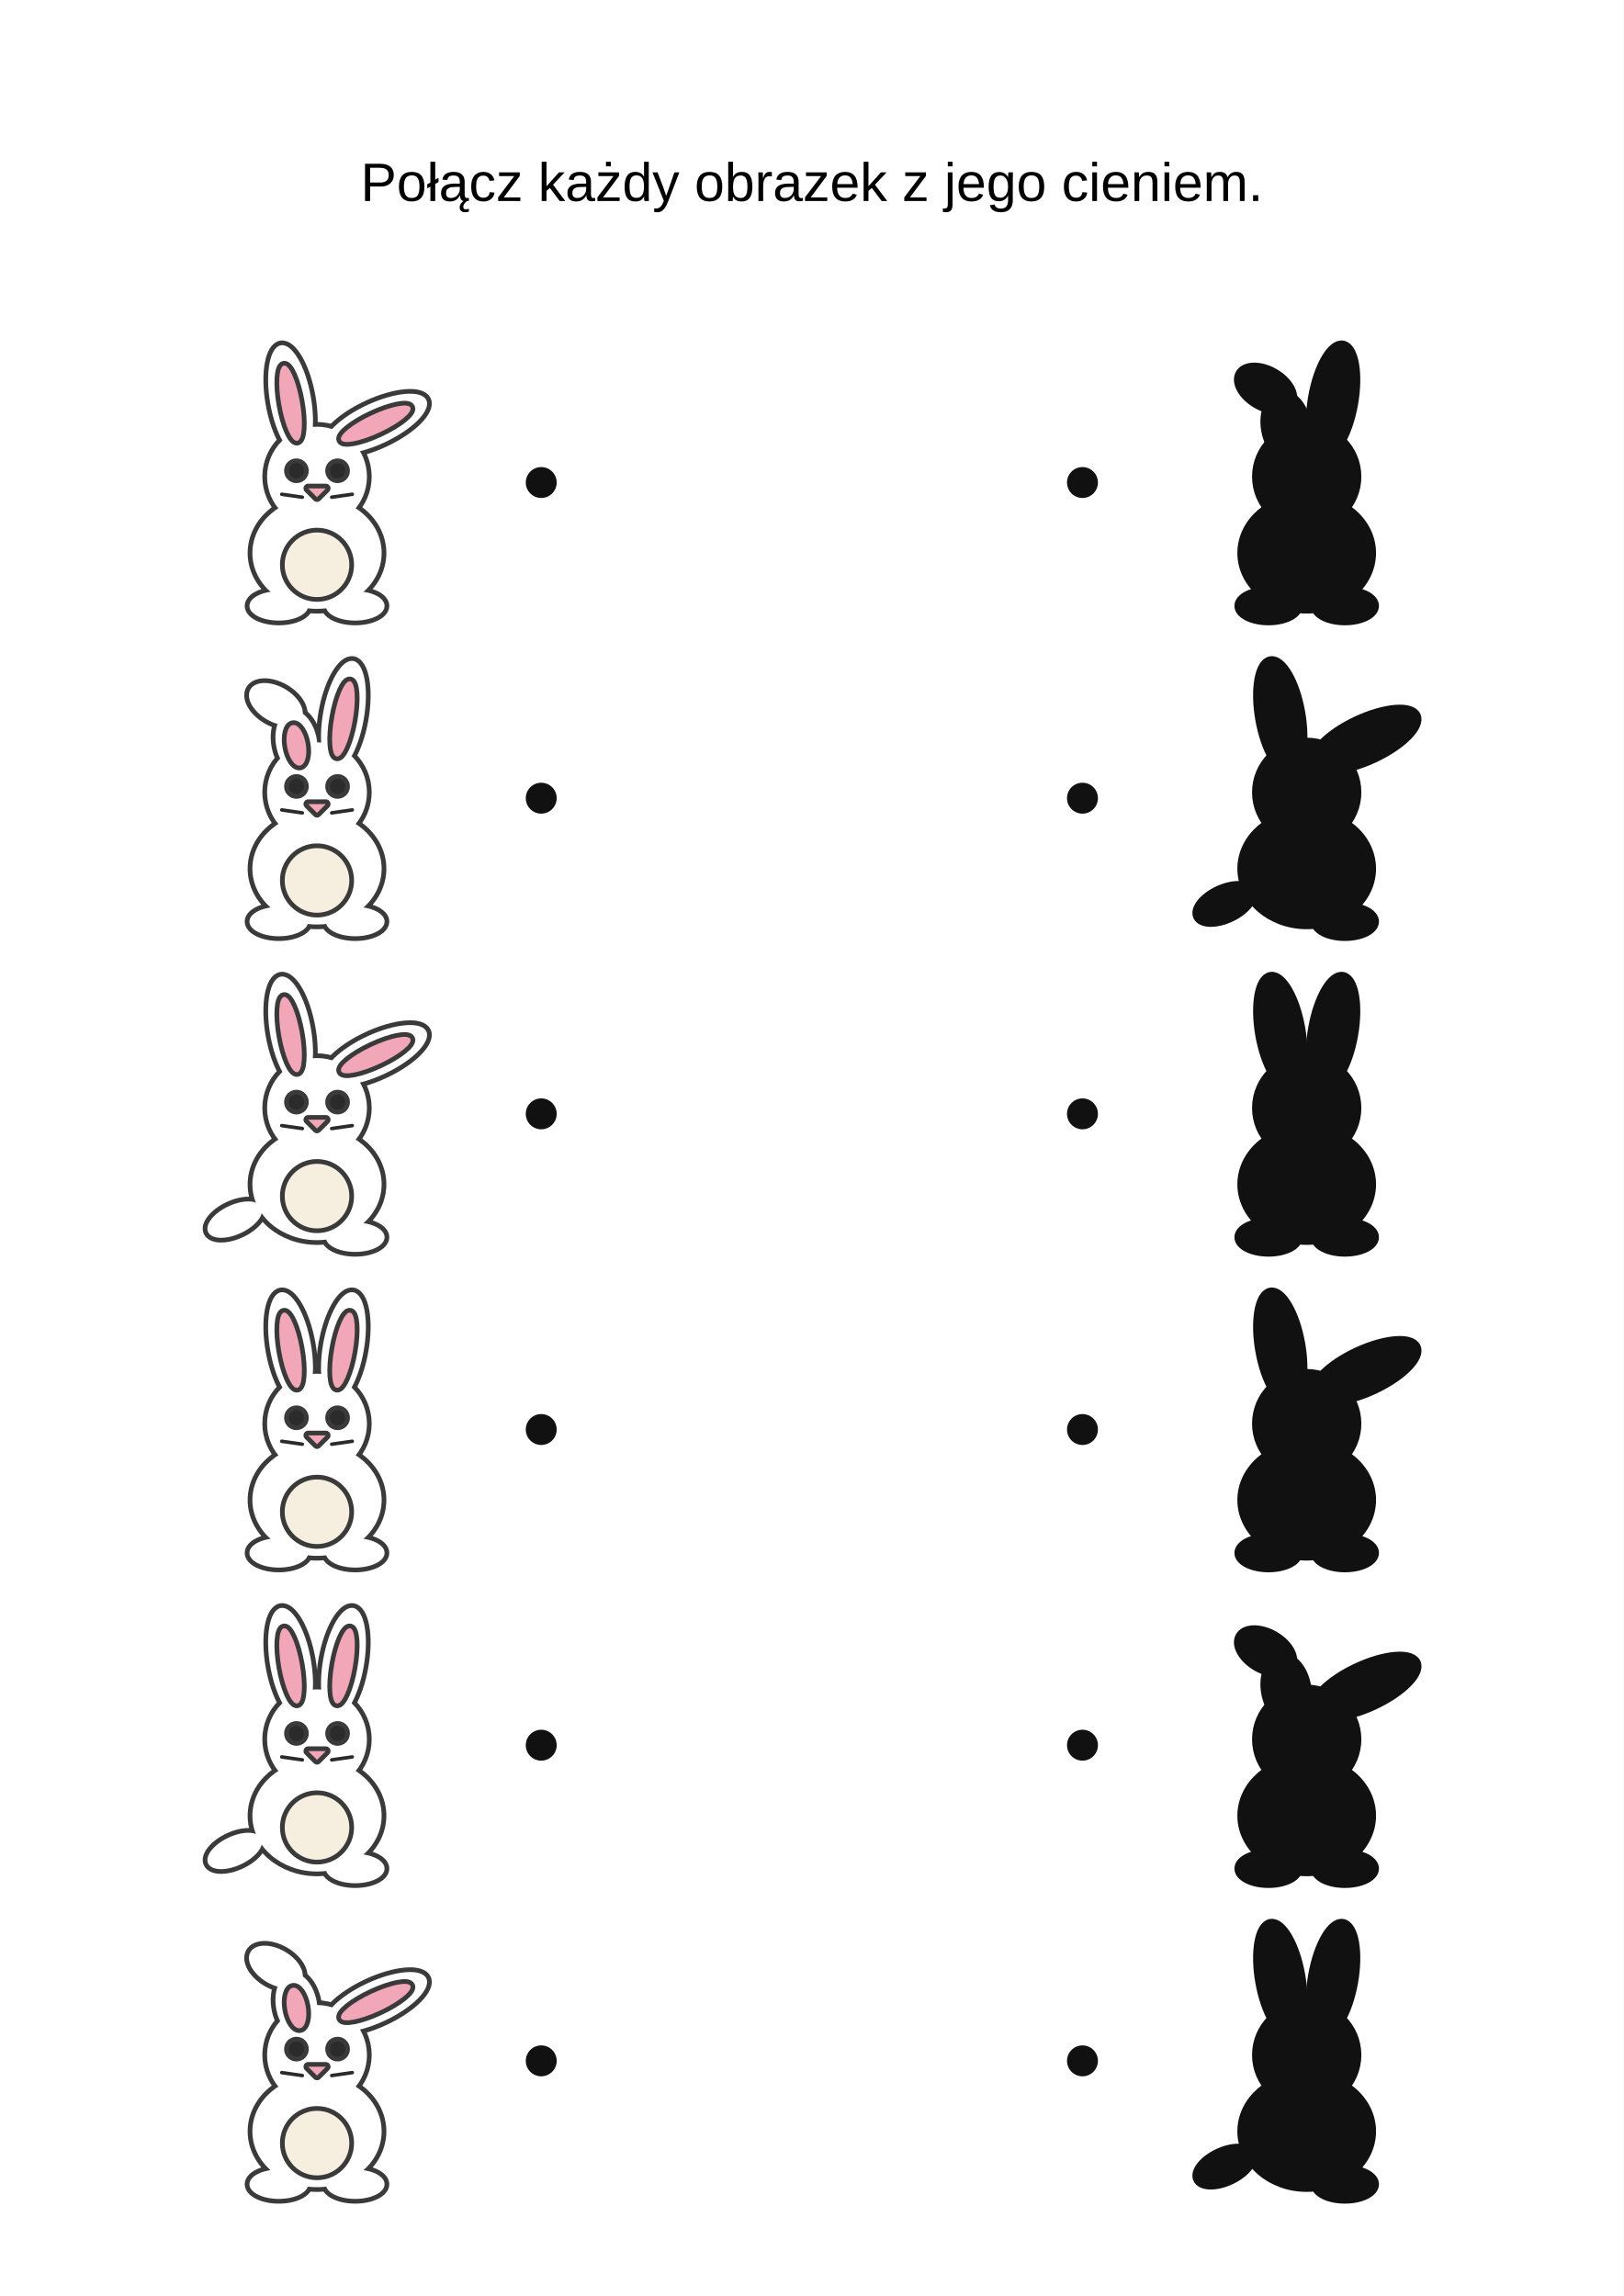
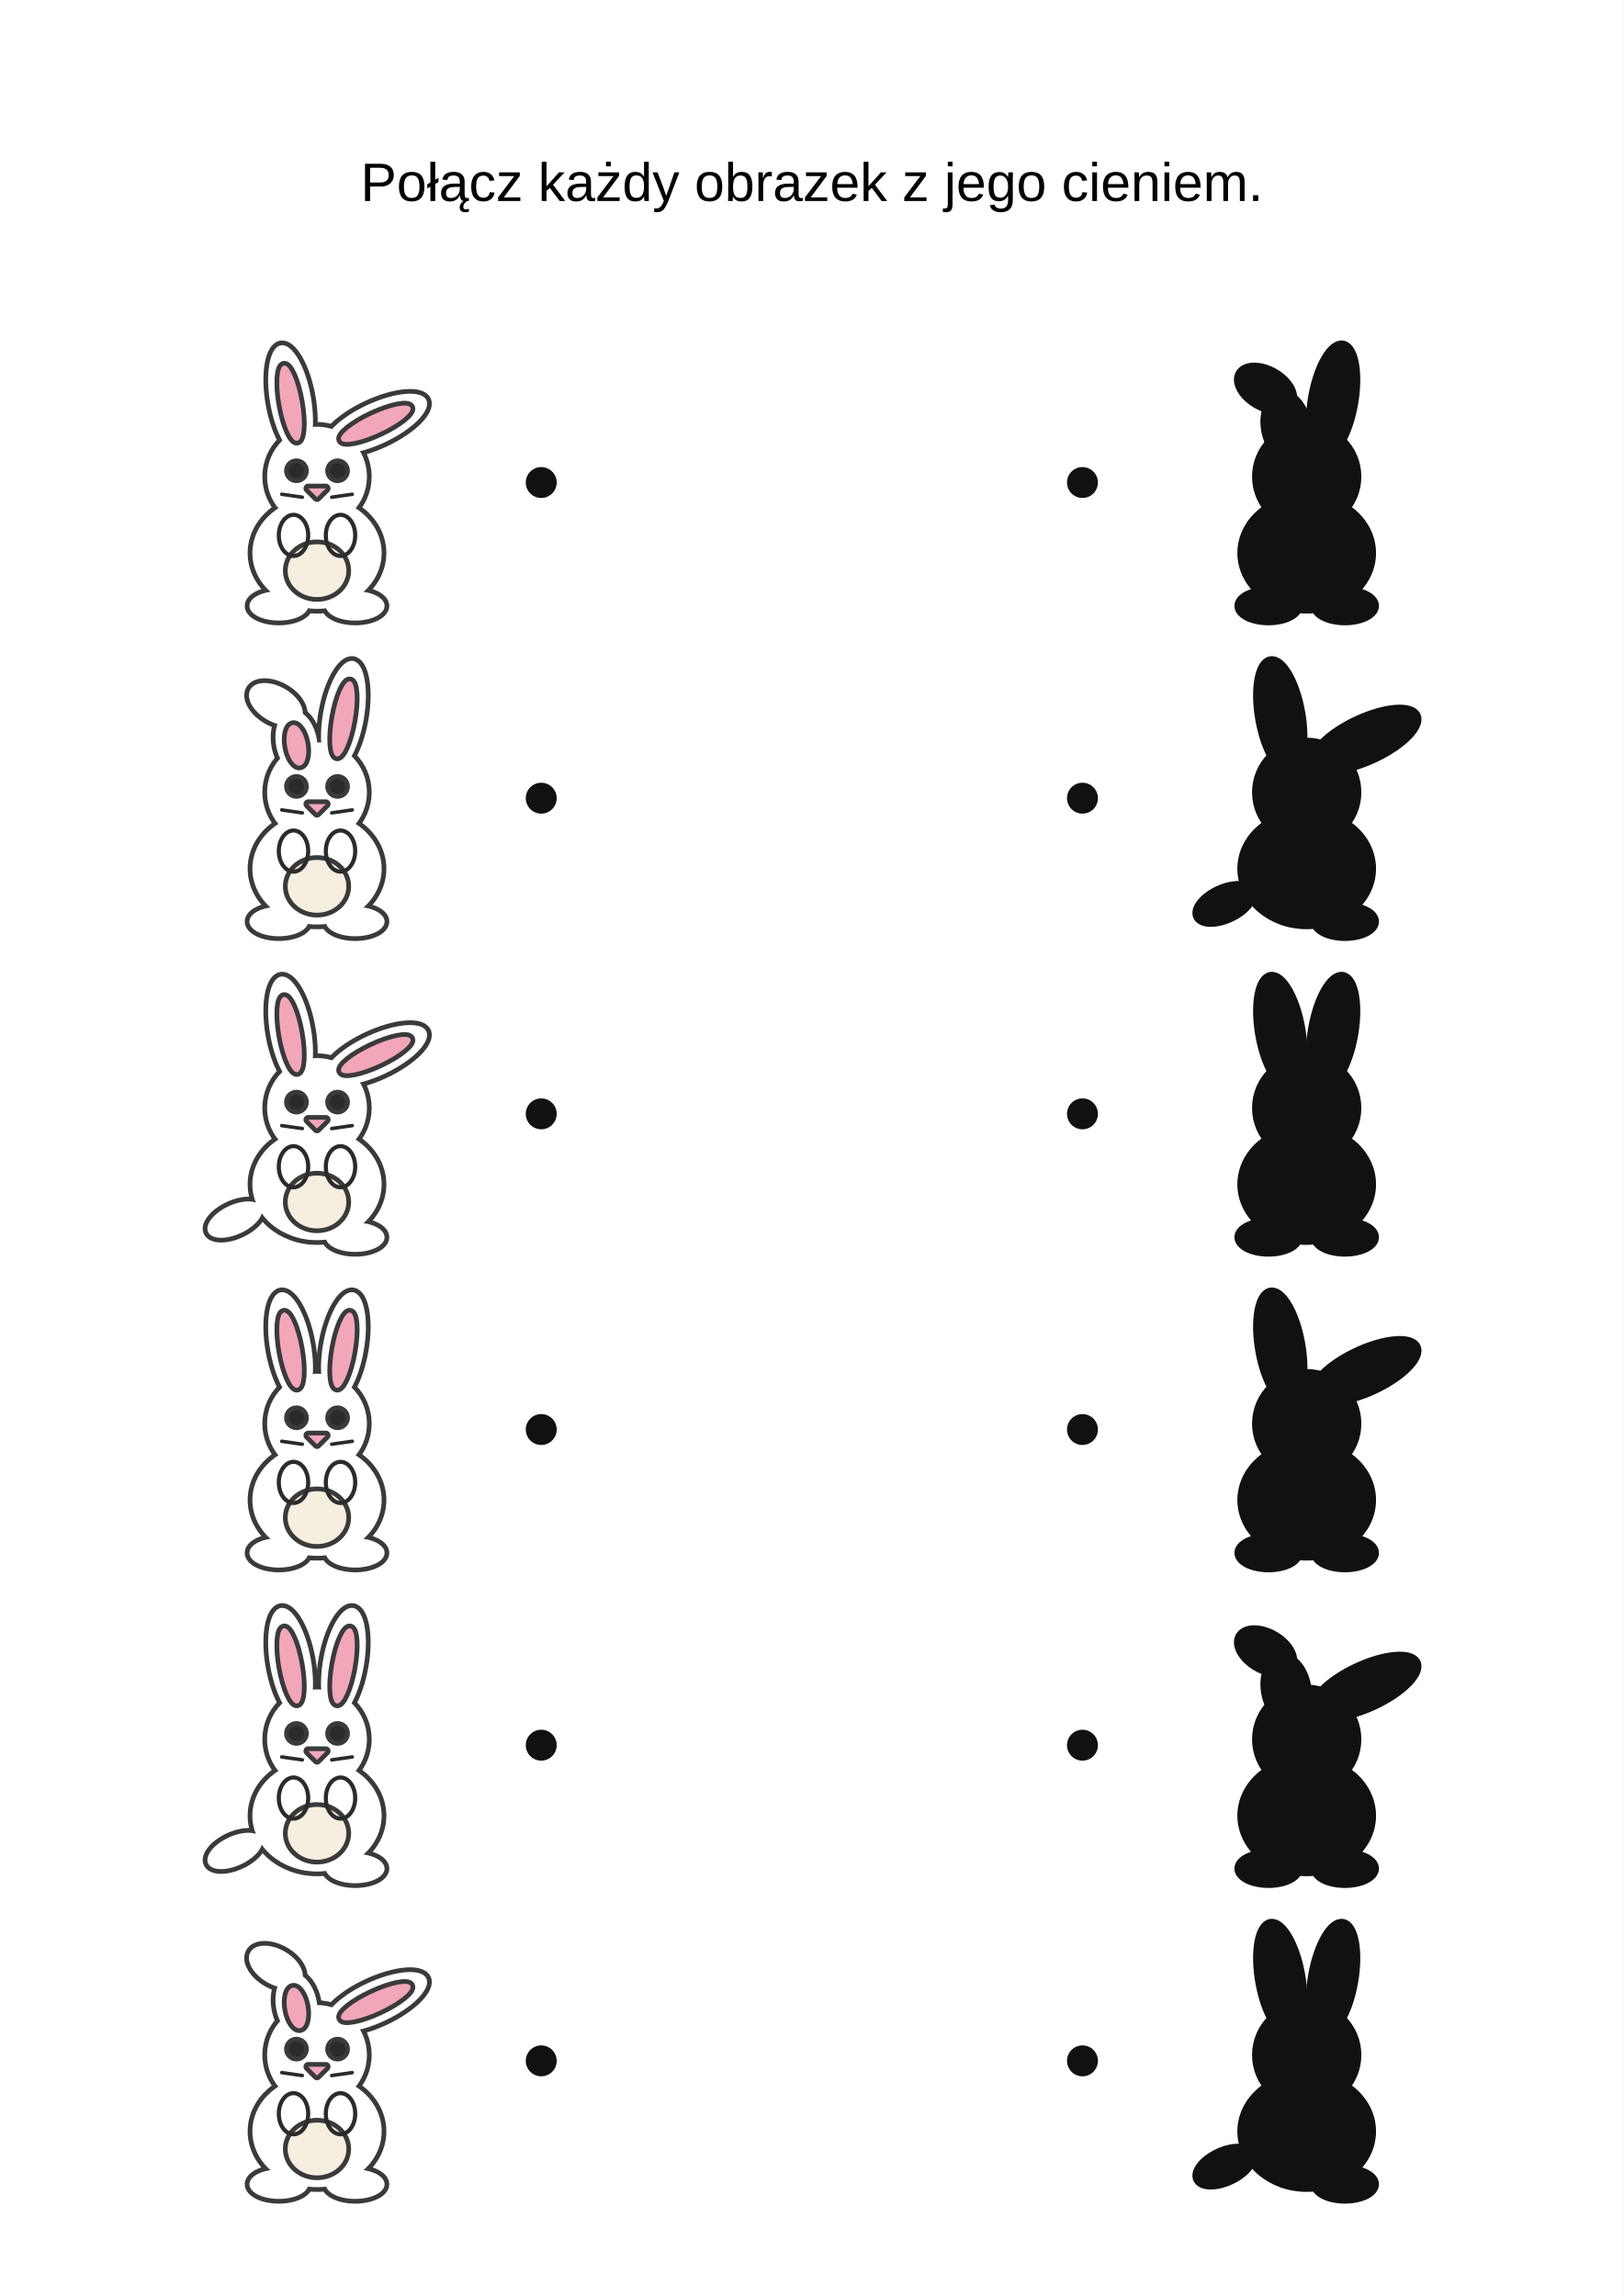
<svg xmlns="http://www.w3.org/2000/svg" width="210mm" height="297mm" viewBox="0 0 210 297">
  <rect x="0" y="0" width="210" height="297" fill="#fff" />
  <text x="105" y="26" font-family="Arial, Helvetica, sans-serif" font-size="7" text-anchor="middle">Połącz każdy obrazek z jego cieniem.</text>
  <g transform="translate(22 43.41667) scale(0.38)">
    <ellipse cx="41" cy="22" rx="7" ry="19" transform="rotate(-10 41 22)" fill="#3a3a3a" stroke="#3a3a3a" stroke-width="3.2" stroke-linejoin="round" />
    <ellipse cx="70" cy="30" rx="7" ry="19" transform="rotate(65 70 30)" fill="#3a3a3a" stroke="#3a3a3a" stroke-width="3.2" stroke-linejoin="round" />
    <ellipse cx="50" cy="74" rx="22" ry="19" transform="rotate(0 50 74)" fill="#3a3a3a" stroke="#3a3a3a" stroke-width="3.2" stroke-linejoin="round" />
    <ellipse cx="37" cy="92" rx="10" ry="5" transform="rotate(0 37 92)" fill="#3a3a3a" stroke="#3a3a3a" stroke-width="3.2" stroke-linejoin="round" />
    <ellipse cx="63" cy="92" rx="10" ry="5" transform="rotate(0 63 92)" fill="#3a3a3a" stroke="#3a3a3a" stroke-width="3.2" stroke-linejoin="round" />
    <circle cx="50" cy="48" r="17" fill="#3a3a3a" stroke="#3a3a3a" stroke-width="3.2" stroke-linejoin="round" />
    <ellipse cx="41" cy="22" rx="7" ry="19" transform="rotate(-10 41 22)" fill="#ffffff" />
    <ellipse cx="70" cy="30" rx="7" ry="19" transform="rotate(65 70 30)" fill="#ffffff" />
    <ellipse cx="50" cy="74" rx="22" ry="19" transform="rotate(0 50 74)" fill="#ffffff" />
    <ellipse cx="37" cy="92" rx="10" ry="5" transform="rotate(0 37 92)" fill="#ffffff" />
    <ellipse cx="63" cy="92" rx="10" ry="5" transform="rotate(0 63 92)" fill="#ffffff" />
    <circle cx="50" cy="48" r="17" fill="#ffffff" />
    <ellipse cx="41" cy="23" rx="3.2" ry="13" transform="rotate(-10 41 23)" fill="#3a3a3a" stroke="#3a3a3a" stroke-width="3.2" stroke-linejoin="round" />
    <ellipse cx="41" cy="23" rx="3.2" ry="13" transform="rotate(-10 41 23)" fill="#f2a7b8" />
    <ellipse cx="70" cy="30" rx="3.2" ry="13" transform="rotate(65 70 30)" fill="#3a3a3a" stroke="#3a3a3a" stroke-width="3.2" stroke-linejoin="round" />
    <ellipse cx="70" cy="30" rx="3.2" ry="13" transform="rotate(65 70 30)" fill="#f2a7b8" />
-     <ellipse cx="50" cy="78" rx="11" ry="11" transform="rotate(0 50 78)" fill="#3a3a3a" stroke="#3a3a3a" stroke-width="3.2" stroke-linejoin="round" />
-     <ellipse cx="50" cy="78" rx="11" ry="11" transform="rotate(0 50 78)" fill="#f6efe0" />
+     <ellipse cx="50" cy="80" rx="10" ry="9" transform="rotate(0 50 80)" fill="#3a3a3a" stroke="#3a3a3a" stroke-width="3.2" stroke-linejoin="round" />
+     <ellipse cx="50" cy="80" rx="10" ry="9" transform="rotate(0 50 80)" fill="#f6efe0" />
+     <path d="M37 68 A5 7 0 1 0 47 68 A5 7 0 1 0 37 68 M53 68 A5 7 0 1 0 63 68 A5 7 0 1 0 53 68" fill="none" stroke="#2b2b2b" stroke-width="1.4" stroke-linecap="round" stroke-linejoin="round" />
    <circle cx="43" cy="46" r="2.6" fill="#3a3a3a" stroke="#3a3a3a" stroke-width="3.2" stroke-linejoin="round" />
    <circle cx="43" cy="46" r="2.6" fill="#2b2b2b" />
    <circle cx="57" cy="46" r="2.6" fill="#3a3a3a" stroke="#3a3a3a" stroke-width="3.2" stroke-linejoin="round" />
    <circle cx="57" cy="46" r="2.6" fill="#2b2b2b" />
    <path d="M47 52 H53 L50 55 Z" fill="#3a3a3a" stroke="#3a3a3a" stroke-width="3.2" stroke-linejoin="round" />
    <path d="M47 52 H53 L50 55 Z" fill="#f2a7b8" />
    <path d="M38 54 L45 55 M62 54 L55 55" fill="none" stroke="#2b2b2b" stroke-width="1.2" stroke-linecap="round" stroke-linejoin="round" />
  </g>
  <circle cx="70" cy="62.417" r="2" fill="#111" />
  <g transform="translate(150 43.41667) scale(0.38)">
    <ellipse cx="43" cy="31" rx="7" ry="11" transform="rotate(-10 43 31)" fill="#111111" stroke="#111111" stroke-width="3.2" stroke-linejoin="round" />
    <ellipse cx="36" cy="18" rx="6" ry="10" transform="rotate(-60 36 18)" fill="#111111" stroke="#111111" stroke-width="3.2" stroke-linejoin="round" />
    <ellipse cx="59" cy="22" rx="7" ry="19" transform="rotate(10 59 22)" fill="#111111" stroke="#111111" stroke-width="3.2" stroke-linejoin="round" />
    <ellipse cx="50" cy="74" rx="22" ry="19" transform="rotate(0 50 74)" fill="#111111" stroke="#111111" stroke-width="3.2" stroke-linejoin="round" />
    <ellipse cx="37" cy="92" rx="10" ry="5" transform="rotate(0 37 92)" fill="#111111" stroke="#111111" stroke-width="3.2" stroke-linejoin="round" />
    <ellipse cx="63" cy="92" rx="10" ry="5" transform="rotate(0 63 92)" fill="#111111" stroke="#111111" stroke-width="3.2" stroke-linejoin="round" />
    <circle cx="50" cy="48" r="17" fill="#111111" stroke="#111111" stroke-width="3.2" stroke-linejoin="round" />
  </g>
  <circle cx="140" cy="62.417" r="2" fill="#111" />
  <g transform="translate(22 84.25) scale(0.38)">
    <ellipse cx="43" cy="31" rx="7" ry="11" transform="rotate(-10 43 31)" fill="#3a3a3a" stroke="#3a3a3a" stroke-width="3.2" stroke-linejoin="round" />
    <ellipse cx="36" cy="18" rx="6" ry="10" transform="rotate(-60 36 18)" fill="#3a3a3a" stroke="#3a3a3a" stroke-width="3.2" stroke-linejoin="round" />
    <ellipse cx="59" cy="22" rx="7" ry="19" transform="rotate(10 59 22)" fill="#3a3a3a" stroke="#3a3a3a" stroke-width="3.2" stroke-linejoin="round" />
    <ellipse cx="50" cy="74" rx="22" ry="19" transform="rotate(0 50 74)" fill="#3a3a3a" stroke="#3a3a3a" stroke-width="3.2" stroke-linejoin="round" />
    <ellipse cx="37" cy="92" rx="10" ry="5" transform="rotate(0 37 92)" fill="#3a3a3a" stroke="#3a3a3a" stroke-width="3.2" stroke-linejoin="round" />
    <ellipse cx="63" cy="92" rx="10" ry="5" transform="rotate(0 63 92)" fill="#3a3a3a" stroke="#3a3a3a" stroke-width="3.2" stroke-linejoin="round" />
    <circle cx="50" cy="48" r="17" fill="#3a3a3a" stroke="#3a3a3a" stroke-width="3.2" stroke-linejoin="round" />
    <ellipse cx="43" cy="31" rx="7" ry="11" transform="rotate(-10 43 31)" fill="#ffffff" />
    <ellipse cx="36" cy="18" rx="6" ry="10" transform="rotate(-60 36 18)" fill="#ffffff" />
    <ellipse cx="59" cy="22" rx="7" ry="19" transform="rotate(10 59 22)" fill="#ffffff" />
    <ellipse cx="50" cy="74" rx="22" ry="19" transform="rotate(0 50 74)" fill="#ffffff" />
    <ellipse cx="37" cy="92" rx="10" ry="5" transform="rotate(0 37 92)" fill="#ffffff" />
    <ellipse cx="63" cy="92" rx="10" ry="5" transform="rotate(0 63 92)" fill="#ffffff" />
    <circle cx="50" cy="48" r="17" fill="#ffffff" />
    <ellipse cx="43" cy="32" rx="3.2" ry="7" transform="rotate(-10 43 32)" fill="#3a3a3a" stroke="#3a3a3a" stroke-width="3.2" stroke-linejoin="round" />
    <ellipse cx="43" cy="32" rx="3.2" ry="7" transform="rotate(-10 43 32)" fill="#f2a7b8" />
    <ellipse cx="59" cy="23" rx="3.2" ry="13" transform="rotate(10 59 23)" fill="#3a3a3a" stroke="#3a3a3a" stroke-width="3.2" stroke-linejoin="round" />
    <ellipse cx="59" cy="23" rx="3.2" ry="13" transform="rotate(10 59 23)" fill="#f2a7b8" />
-     <ellipse cx="50" cy="78" rx="11" ry="11" transform="rotate(0 50 78)" fill="#3a3a3a" stroke="#3a3a3a" stroke-width="3.2" stroke-linejoin="round" />
-     <ellipse cx="50" cy="78" rx="11" ry="11" transform="rotate(0 50 78)" fill="#f6efe0" />
+     <ellipse cx="50" cy="80" rx="10" ry="9" transform="rotate(0 50 80)" fill="#3a3a3a" stroke="#3a3a3a" stroke-width="3.2" stroke-linejoin="round" />
+     <ellipse cx="50" cy="80" rx="10" ry="9" transform="rotate(0 50 80)" fill="#f6efe0" />
+     <path d="M37 68 A5 7 0 1 0 47 68 A5 7 0 1 0 37 68 M53 68 A5 7 0 1 0 63 68 A5 7 0 1 0 53 68" fill="none" stroke="#2b2b2b" stroke-width="1.4" stroke-linecap="round" stroke-linejoin="round" />
    <circle cx="43" cy="46" r="2.6" fill="#3a3a3a" stroke="#3a3a3a" stroke-width="3.2" stroke-linejoin="round" />
    <circle cx="43" cy="46" r="2.6" fill="#2b2b2b" />
    <circle cx="57" cy="46" r="2.6" fill="#3a3a3a" stroke="#3a3a3a" stroke-width="3.2" stroke-linejoin="round" />
    <circle cx="57" cy="46" r="2.6" fill="#2b2b2b" />
    <path d="M47 52 H53 L50 55 Z" fill="#3a3a3a" stroke="#3a3a3a" stroke-width="3.2" stroke-linejoin="round" />
    <path d="M47 52 H53 L50 55 Z" fill="#f2a7b8" />
    <path d="M38 54 L45 55 M62 54 L55 55" fill="none" stroke="#2b2b2b" stroke-width="1.2" stroke-linecap="round" stroke-linejoin="round" />
  </g>
  <circle cx="70" cy="103.25" r="2" fill="#111" />
  <g transform="translate(150 84.25) scale(0.38)">
    <ellipse cx="41" cy="22" rx="7" ry="19" transform="rotate(-10 41 22)" fill="#111111" stroke="#111111" stroke-width="3.2" stroke-linejoin="round" />
    <ellipse cx="70" cy="30" rx="7" ry="19" transform="rotate(65 70 30)" fill="#111111" stroke="#111111" stroke-width="3.2" stroke-linejoin="round" />
    <ellipse cx="50" cy="74" rx="22" ry="19" transform="rotate(0 50 74)" fill="#111111" stroke="#111111" stroke-width="3.2" stroke-linejoin="round" />
    <ellipse cx="22" cy="86" rx="10" ry="5" transform="rotate(-25 22 86)" fill="#111111" stroke="#111111" stroke-width="3.2" stroke-linejoin="round" />
    <ellipse cx="63" cy="92" rx="10" ry="5" transform="rotate(0 63 92)" fill="#111111" stroke="#111111" stroke-width="3.2" stroke-linejoin="round" />
    <circle cx="50" cy="48" r="17" fill="#111111" stroke="#111111" stroke-width="3.2" stroke-linejoin="round" />
  </g>
  <circle cx="140" cy="103.25" r="2" fill="#111" />
  <g transform="translate(22 125.0833) scale(0.38)">
    <ellipse cx="41" cy="22" rx="7" ry="19" transform="rotate(-10 41 22)" fill="#3a3a3a" stroke="#3a3a3a" stroke-width="3.2" stroke-linejoin="round" />
    <ellipse cx="70" cy="30" rx="7" ry="19" transform="rotate(65 70 30)" fill="#3a3a3a" stroke="#3a3a3a" stroke-width="3.2" stroke-linejoin="round" />
    <ellipse cx="50" cy="74" rx="22" ry="19" transform="rotate(0 50 74)" fill="#3a3a3a" stroke="#3a3a3a" stroke-width="3.2" stroke-linejoin="round" />
    <ellipse cx="22" cy="86" rx="10" ry="5" transform="rotate(-25 22 86)" fill="#3a3a3a" stroke="#3a3a3a" stroke-width="3.2" stroke-linejoin="round" />
    <ellipse cx="63" cy="92" rx="10" ry="5" transform="rotate(0 63 92)" fill="#3a3a3a" stroke="#3a3a3a" stroke-width="3.2" stroke-linejoin="round" />
    <circle cx="50" cy="48" r="17" fill="#3a3a3a" stroke="#3a3a3a" stroke-width="3.2" stroke-linejoin="round" />
    <ellipse cx="41" cy="22" rx="7" ry="19" transform="rotate(-10 41 22)" fill="#ffffff" />
    <ellipse cx="70" cy="30" rx="7" ry="19" transform="rotate(65 70 30)" fill="#ffffff" />
    <ellipse cx="50" cy="74" rx="22" ry="19" transform="rotate(0 50 74)" fill="#ffffff" />
    <ellipse cx="22" cy="86" rx="10" ry="5" transform="rotate(-25 22 86)" fill="#ffffff" />
    <ellipse cx="63" cy="92" rx="10" ry="5" transform="rotate(0 63 92)" fill="#ffffff" />
    <circle cx="50" cy="48" r="17" fill="#ffffff" />
    <ellipse cx="41" cy="23" rx="3.2" ry="13" transform="rotate(-10 41 23)" fill="#3a3a3a" stroke="#3a3a3a" stroke-width="3.2" stroke-linejoin="round" />
    <ellipse cx="41" cy="23" rx="3.2" ry="13" transform="rotate(-10 41 23)" fill="#f2a7b8" />
    <ellipse cx="70" cy="30" rx="3.2" ry="13" transform="rotate(65 70 30)" fill="#3a3a3a" stroke="#3a3a3a" stroke-width="3.2" stroke-linejoin="round" />
    <ellipse cx="70" cy="30" rx="3.2" ry="13" transform="rotate(65 70 30)" fill="#f2a7b8" />
-     <ellipse cx="50" cy="78" rx="11" ry="11" transform="rotate(0 50 78)" fill="#3a3a3a" stroke="#3a3a3a" stroke-width="3.2" stroke-linejoin="round" />
-     <ellipse cx="50" cy="78" rx="11" ry="11" transform="rotate(0 50 78)" fill="#f6efe0" />
+     <ellipse cx="50" cy="80" rx="10" ry="9" transform="rotate(0 50 80)" fill="#3a3a3a" stroke="#3a3a3a" stroke-width="3.2" stroke-linejoin="round" />
+     <ellipse cx="50" cy="80" rx="10" ry="9" transform="rotate(0 50 80)" fill="#f6efe0" />
+     <path d="M37 68 A5 7 0 1 0 47 68 A5 7 0 1 0 37 68 M53 68 A5 7 0 1 0 63 68 A5 7 0 1 0 53 68" fill="none" stroke="#2b2b2b" stroke-width="1.4" stroke-linecap="round" stroke-linejoin="round" />
    <circle cx="43" cy="46" r="2.6" fill="#3a3a3a" stroke="#3a3a3a" stroke-width="3.2" stroke-linejoin="round" />
    <circle cx="43" cy="46" r="2.6" fill="#2b2b2b" />
    <circle cx="57" cy="46" r="2.6" fill="#3a3a3a" stroke="#3a3a3a" stroke-width="3.2" stroke-linejoin="round" />
    <circle cx="57" cy="46" r="2.6" fill="#2b2b2b" />
    <path d="M47 52 H53 L50 55 Z" fill="#3a3a3a" stroke="#3a3a3a" stroke-width="3.2" stroke-linejoin="round" />
    <path d="M47 52 H53 L50 55 Z" fill="#f2a7b8" />
    <path d="M38 54 L45 55 M62 54 L55 55" fill="none" stroke="#2b2b2b" stroke-width="1.2" stroke-linecap="round" stroke-linejoin="round" />
  </g>
  <circle cx="70" cy="144.083" r="2" fill="#111" />
  <g transform="translate(150 125.0833) scale(0.38)">
    <ellipse cx="41" cy="22" rx="7" ry="19" transform="rotate(-10 41 22)" fill="#111111" stroke="#111111" stroke-width="3.2" stroke-linejoin="round" />
    <ellipse cx="59" cy="22" rx="7" ry="19" transform="rotate(10 59 22)" fill="#111111" stroke="#111111" stroke-width="3.2" stroke-linejoin="round" />
    <ellipse cx="50" cy="74" rx="22" ry="19" transform="rotate(0 50 74)" fill="#111111" stroke="#111111" stroke-width="3.2" stroke-linejoin="round" />
    <ellipse cx="37" cy="92" rx="10" ry="5" transform="rotate(0 37 92)" fill="#111111" stroke="#111111" stroke-width="3.2" stroke-linejoin="round" />
    <ellipse cx="63" cy="92" rx="10" ry="5" transform="rotate(0 63 92)" fill="#111111" stroke="#111111" stroke-width="3.2" stroke-linejoin="round" />
    <circle cx="50" cy="48" r="17" fill="#111111" stroke="#111111" stroke-width="3.2" stroke-linejoin="round" />
  </g>
  <circle cx="140" cy="144.083" r="2" fill="#111" />
  <g transform="translate(22 165.9167) scale(0.38)">
    <ellipse cx="41" cy="22" rx="7" ry="19" transform="rotate(-10 41 22)" fill="#3a3a3a" stroke="#3a3a3a" stroke-width="3.2" stroke-linejoin="round" />
    <ellipse cx="59" cy="22" rx="7" ry="19" transform="rotate(10 59 22)" fill="#3a3a3a" stroke="#3a3a3a" stroke-width="3.2" stroke-linejoin="round" />
    <ellipse cx="50" cy="74" rx="22" ry="19" transform="rotate(0 50 74)" fill="#3a3a3a" stroke="#3a3a3a" stroke-width="3.2" stroke-linejoin="round" />
    <ellipse cx="37" cy="92" rx="10" ry="5" transform="rotate(0 37 92)" fill="#3a3a3a" stroke="#3a3a3a" stroke-width="3.2" stroke-linejoin="round" />
    <ellipse cx="63" cy="92" rx="10" ry="5" transform="rotate(0 63 92)" fill="#3a3a3a" stroke="#3a3a3a" stroke-width="3.2" stroke-linejoin="round" />
    <circle cx="50" cy="48" r="17" fill="#3a3a3a" stroke="#3a3a3a" stroke-width="3.2" stroke-linejoin="round" />
    <ellipse cx="41" cy="22" rx="7" ry="19" transform="rotate(-10 41 22)" fill="#ffffff" />
    <ellipse cx="59" cy="22" rx="7" ry="19" transform="rotate(10 59 22)" fill="#ffffff" />
    <ellipse cx="50" cy="74" rx="22" ry="19" transform="rotate(0 50 74)" fill="#ffffff" />
    <ellipse cx="37" cy="92" rx="10" ry="5" transform="rotate(0 37 92)" fill="#ffffff" />
    <ellipse cx="63" cy="92" rx="10" ry="5" transform="rotate(0 63 92)" fill="#ffffff" />
    <circle cx="50" cy="48" r="17" fill="#ffffff" />
    <ellipse cx="41" cy="23" rx="3.2" ry="13" transform="rotate(-10 41 23)" fill="#3a3a3a" stroke="#3a3a3a" stroke-width="3.2" stroke-linejoin="round" />
    <ellipse cx="41" cy="23" rx="3.2" ry="13" transform="rotate(-10 41 23)" fill="#f2a7b8" />
    <ellipse cx="59" cy="23" rx="3.2" ry="13" transform="rotate(10 59 23)" fill="#3a3a3a" stroke="#3a3a3a" stroke-width="3.2" stroke-linejoin="round" />
    <ellipse cx="59" cy="23" rx="3.2" ry="13" transform="rotate(10 59 23)" fill="#f2a7b8" />
-     <ellipse cx="50" cy="78" rx="11" ry="11" transform="rotate(0 50 78)" fill="#3a3a3a" stroke="#3a3a3a" stroke-width="3.2" stroke-linejoin="round" />
-     <ellipse cx="50" cy="78" rx="11" ry="11" transform="rotate(0 50 78)" fill="#f6efe0" />
+     <ellipse cx="50" cy="80" rx="10" ry="9" transform="rotate(0 50 80)" fill="#3a3a3a" stroke="#3a3a3a" stroke-width="3.2" stroke-linejoin="round" />
+     <ellipse cx="50" cy="80" rx="10" ry="9" transform="rotate(0 50 80)" fill="#f6efe0" />
+     <path d="M37 68 A5 7 0 1 0 47 68 A5 7 0 1 0 37 68 M53 68 A5 7 0 1 0 63 68 A5 7 0 1 0 53 68" fill="none" stroke="#2b2b2b" stroke-width="1.4" stroke-linecap="round" stroke-linejoin="round" />
    <circle cx="43" cy="46" r="2.6" fill="#3a3a3a" stroke="#3a3a3a" stroke-width="3.2" stroke-linejoin="round" />
    <circle cx="43" cy="46" r="2.6" fill="#2b2b2b" />
    <circle cx="57" cy="46" r="2.6" fill="#3a3a3a" stroke="#3a3a3a" stroke-width="3.2" stroke-linejoin="round" />
    <circle cx="57" cy="46" r="2.6" fill="#2b2b2b" />
    <path d="M47 52 H53 L50 55 Z" fill="#3a3a3a" stroke="#3a3a3a" stroke-width="3.2" stroke-linejoin="round" />
    <path d="M47 52 H53 L50 55 Z" fill="#f2a7b8" />
    <path d="M38 54 L45 55 M62 54 L55 55" fill="none" stroke="#2b2b2b" stroke-width="1.2" stroke-linecap="round" stroke-linejoin="round" />
  </g>
  <circle cx="70" cy="184.917" r="2" fill="#111" />
  <g transform="translate(150 165.9167) scale(0.38)">
    <ellipse cx="41" cy="22" rx="7" ry="19" transform="rotate(-10 41 22)" fill="#111111" stroke="#111111" stroke-width="3.2" stroke-linejoin="round" />
    <ellipse cx="70" cy="30" rx="7" ry="19" transform="rotate(65 70 30)" fill="#111111" stroke="#111111" stroke-width="3.2" stroke-linejoin="round" />
    <ellipse cx="50" cy="74" rx="22" ry="19" transform="rotate(0 50 74)" fill="#111111" stroke="#111111" stroke-width="3.2" stroke-linejoin="round" />
    <ellipse cx="37" cy="92" rx="10" ry="5" transform="rotate(0 37 92)" fill="#111111" stroke="#111111" stroke-width="3.2" stroke-linejoin="round" />
    <ellipse cx="63" cy="92" rx="10" ry="5" transform="rotate(0 63 92)" fill="#111111" stroke="#111111" stroke-width="3.2" stroke-linejoin="round" />
    <circle cx="50" cy="48" r="17" fill="#111111" stroke="#111111" stroke-width="3.2" stroke-linejoin="round" />
  </g>
  <circle cx="140" cy="184.917" r="2" fill="#111" />
  <g transform="translate(22 206.75) scale(0.38)">
    <ellipse cx="41" cy="22" rx="7" ry="19" transform="rotate(-10 41 22)" fill="#3a3a3a" stroke="#3a3a3a" stroke-width="3.2" stroke-linejoin="round" />
    <ellipse cx="59" cy="22" rx="7" ry="19" transform="rotate(10 59 22)" fill="#3a3a3a" stroke="#3a3a3a" stroke-width="3.2" stroke-linejoin="round" />
    <ellipse cx="50" cy="74" rx="22" ry="19" transform="rotate(0 50 74)" fill="#3a3a3a" stroke="#3a3a3a" stroke-width="3.2" stroke-linejoin="round" />
    <ellipse cx="22" cy="86" rx="10" ry="5" transform="rotate(-25 22 86)" fill="#3a3a3a" stroke="#3a3a3a" stroke-width="3.2" stroke-linejoin="round" />
    <ellipse cx="63" cy="92" rx="10" ry="5" transform="rotate(0 63 92)" fill="#3a3a3a" stroke="#3a3a3a" stroke-width="3.2" stroke-linejoin="round" />
    <circle cx="50" cy="48" r="17" fill="#3a3a3a" stroke="#3a3a3a" stroke-width="3.2" stroke-linejoin="round" />
    <ellipse cx="41" cy="22" rx="7" ry="19" transform="rotate(-10 41 22)" fill="#ffffff" />
    <ellipse cx="59" cy="22" rx="7" ry="19" transform="rotate(10 59 22)" fill="#ffffff" />
    <ellipse cx="50" cy="74" rx="22" ry="19" transform="rotate(0 50 74)" fill="#ffffff" />
    <ellipse cx="22" cy="86" rx="10" ry="5" transform="rotate(-25 22 86)" fill="#ffffff" />
    <ellipse cx="63" cy="92" rx="10" ry="5" transform="rotate(0 63 92)" fill="#ffffff" />
    <circle cx="50" cy="48" r="17" fill="#ffffff" />
    <ellipse cx="41" cy="23" rx="3.2" ry="13" transform="rotate(-10 41 23)" fill="#3a3a3a" stroke="#3a3a3a" stroke-width="3.2" stroke-linejoin="round" />
    <ellipse cx="41" cy="23" rx="3.2" ry="13" transform="rotate(-10 41 23)" fill="#f2a7b8" />
    <ellipse cx="59" cy="23" rx="3.2" ry="13" transform="rotate(10 59 23)" fill="#3a3a3a" stroke="#3a3a3a" stroke-width="3.2" stroke-linejoin="round" />
    <ellipse cx="59" cy="23" rx="3.2" ry="13" transform="rotate(10 59 23)" fill="#f2a7b8" />
-     <ellipse cx="50" cy="78" rx="11" ry="11" transform="rotate(0 50 78)" fill="#3a3a3a" stroke="#3a3a3a" stroke-width="3.2" stroke-linejoin="round" />
-     <ellipse cx="50" cy="78" rx="11" ry="11" transform="rotate(0 50 78)" fill="#f6efe0" />
+     <ellipse cx="50" cy="80" rx="10" ry="9" transform="rotate(0 50 80)" fill="#3a3a3a" stroke="#3a3a3a" stroke-width="3.2" stroke-linejoin="round" />
+     <ellipse cx="50" cy="80" rx="10" ry="9" transform="rotate(0 50 80)" fill="#f6efe0" />
+     <path d="M37 68 A5 7 0 1 0 47 68 A5 7 0 1 0 37 68 M53 68 A5 7 0 1 0 63 68 A5 7 0 1 0 53 68" fill="none" stroke="#2b2b2b" stroke-width="1.4" stroke-linecap="round" stroke-linejoin="round" />
    <circle cx="43" cy="46" r="2.6" fill="#3a3a3a" stroke="#3a3a3a" stroke-width="3.2" stroke-linejoin="round" />
    <circle cx="43" cy="46" r="2.6" fill="#2b2b2b" />
    <circle cx="57" cy="46" r="2.6" fill="#3a3a3a" stroke="#3a3a3a" stroke-width="3.2" stroke-linejoin="round" />
    <circle cx="57" cy="46" r="2.6" fill="#2b2b2b" />
    <path d="M47 52 H53 L50 55 Z" fill="#3a3a3a" stroke="#3a3a3a" stroke-width="3.2" stroke-linejoin="round" />
    <path d="M47 52 H53 L50 55 Z" fill="#f2a7b8" />
    <path d="M38 54 L45 55 M62 54 L55 55" fill="none" stroke="#2b2b2b" stroke-width="1.2" stroke-linecap="round" stroke-linejoin="round" />
  </g>
  <circle cx="70" cy="225.75" r="2" fill="#111" />
  <g transform="translate(150 206.75) scale(0.38)">
    <ellipse cx="43" cy="31" rx="7" ry="11" transform="rotate(-10 43 31)" fill="#111111" stroke="#111111" stroke-width="3.2" stroke-linejoin="round" />
    <ellipse cx="36" cy="18" rx="6" ry="10" transform="rotate(-60 36 18)" fill="#111111" stroke="#111111" stroke-width="3.2" stroke-linejoin="round" />
    <ellipse cx="70" cy="30" rx="7" ry="19" transform="rotate(65 70 30)" fill="#111111" stroke="#111111" stroke-width="3.2" stroke-linejoin="round" />
    <ellipse cx="50" cy="74" rx="22" ry="19" transform="rotate(0 50 74)" fill="#111111" stroke="#111111" stroke-width="3.2" stroke-linejoin="round" />
    <ellipse cx="37" cy="92" rx="10" ry="5" transform="rotate(0 37 92)" fill="#111111" stroke="#111111" stroke-width="3.2" stroke-linejoin="round" />
    <ellipse cx="63" cy="92" rx="10" ry="5" transform="rotate(0 63 92)" fill="#111111" stroke="#111111" stroke-width="3.2" stroke-linejoin="round" />
    <circle cx="50" cy="48" r="17" fill="#111111" stroke="#111111" stroke-width="3.2" stroke-linejoin="round" />
  </g>
  <circle cx="140" cy="225.75" r="2" fill="#111" />
  <g transform="translate(22 247.5833) scale(0.38)">
    <ellipse cx="43" cy="31" rx="7" ry="11" transform="rotate(-10 43 31)" fill="#3a3a3a" stroke="#3a3a3a" stroke-width="3.2" stroke-linejoin="round" />
    <ellipse cx="36" cy="18" rx="6" ry="10" transform="rotate(-60 36 18)" fill="#3a3a3a" stroke="#3a3a3a" stroke-width="3.2" stroke-linejoin="round" />
    <ellipse cx="70" cy="30" rx="7" ry="19" transform="rotate(65 70 30)" fill="#3a3a3a" stroke="#3a3a3a" stroke-width="3.2" stroke-linejoin="round" />
    <ellipse cx="50" cy="74" rx="22" ry="19" transform="rotate(0 50 74)" fill="#3a3a3a" stroke="#3a3a3a" stroke-width="3.2" stroke-linejoin="round" />
    <ellipse cx="37" cy="92" rx="10" ry="5" transform="rotate(0 37 92)" fill="#3a3a3a" stroke="#3a3a3a" stroke-width="3.2" stroke-linejoin="round" />
    <ellipse cx="63" cy="92" rx="10" ry="5" transform="rotate(0 63 92)" fill="#3a3a3a" stroke="#3a3a3a" stroke-width="3.2" stroke-linejoin="round" />
    <circle cx="50" cy="48" r="17" fill="#3a3a3a" stroke="#3a3a3a" stroke-width="3.2" stroke-linejoin="round" />
    <ellipse cx="43" cy="31" rx="7" ry="11" transform="rotate(-10 43 31)" fill="#ffffff" />
    <ellipse cx="36" cy="18" rx="6" ry="10" transform="rotate(-60 36 18)" fill="#ffffff" />
    <ellipse cx="70" cy="30" rx="7" ry="19" transform="rotate(65 70 30)" fill="#ffffff" />
    <ellipse cx="50" cy="74" rx="22" ry="19" transform="rotate(0 50 74)" fill="#ffffff" />
    <ellipse cx="37" cy="92" rx="10" ry="5" transform="rotate(0 37 92)" fill="#ffffff" />
    <ellipse cx="63" cy="92" rx="10" ry="5" transform="rotate(0 63 92)" fill="#ffffff" />
    <circle cx="50" cy="48" r="17" fill="#ffffff" />
    <ellipse cx="43" cy="32" rx="3.2" ry="7" transform="rotate(-10 43 32)" fill="#3a3a3a" stroke="#3a3a3a" stroke-width="3.2" stroke-linejoin="round" />
    <ellipse cx="43" cy="32" rx="3.2" ry="7" transform="rotate(-10 43 32)" fill="#f2a7b8" />
    <ellipse cx="70" cy="30" rx="3.2" ry="13" transform="rotate(65 70 30)" fill="#3a3a3a" stroke="#3a3a3a" stroke-width="3.2" stroke-linejoin="round" />
    <ellipse cx="70" cy="30" rx="3.2" ry="13" transform="rotate(65 70 30)" fill="#f2a7b8" />
-     <ellipse cx="50" cy="78" rx="11" ry="11" transform="rotate(0 50 78)" fill="#3a3a3a" stroke="#3a3a3a" stroke-width="3.2" stroke-linejoin="round" />
-     <ellipse cx="50" cy="78" rx="11" ry="11" transform="rotate(0 50 78)" fill="#f6efe0" />
+     <ellipse cx="50" cy="80" rx="10" ry="9" transform="rotate(0 50 80)" fill="#3a3a3a" stroke="#3a3a3a" stroke-width="3.2" stroke-linejoin="round" />
+     <ellipse cx="50" cy="80" rx="10" ry="9" transform="rotate(0 50 80)" fill="#f6efe0" />
+     <path d="M37 68 A5 7 0 1 0 47 68 A5 7 0 1 0 37 68 M53 68 A5 7 0 1 0 63 68 A5 7 0 1 0 53 68" fill="none" stroke="#2b2b2b" stroke-width="1.4" stroke-linecap="round" stroke-linejoin="round" />
    <circle cx="43" cy="46" r="2.6" fill="#3a3a3a" stroke="#3a3a3a" stroke-width="3.2" stroke-linejoin="round" />
    <circle cx="43" cy="46" r="2.6" fill="#2b2b2b" />
    <circle cx="57" cy="46" r="2.6" fill="#3a3a3a" stroke="#3a3a3a" stroke-width="3.2" stroke-linejoin="round" />
    <circle cx="57" cy="46" r="2.6" fill="#2b2b2b" />
    <path d="M47 52 H53 L50 55 Z" fill="#3a3a3a" stroke="#3a3a3a" stroke-width="3.2" stroke-linejoin="round" />
    <path d="M47 52 H53 L50 55 Z" fill="#f2a7b8" />
    <path d="M38 54 L45 55 M62 54 L55 55" fill="none" stroke="#2b2b2b" stroke-width="1.2" stroke-linecap="round" stroke-linejoin="round" />
  </g>
  <circle cx="70" cy="266.583" r="2" fill="#111" />
  <g transform="translate(150 247.5833) scale(0.38)">
    <ellipse cx="41" cy="22" rx="7" ry="19" transform="rotate(-10 41 22)" fill="#111111" stroke="#111111" stroke-width="3.2" stroke-linejoin="round" />
    <ellipse cx="59" cy="22" rx="7" ry="19" transform="rotate(10 59 22)" fill="#111111" stroke="#111111" stroke-width="3.2" stroke-linejoin="round" />
    <ellipse cx="50" cy="74" rx="22" ry="19" transform="rotate(0 50 74)" fill="#111111" stroke="#111111" stroke-width="3.2" stroke-linejoin="round" />
    <ellipse cx="22" cy="86" rx="10" ry="5" transform="rotate(-25 22 86)" fill="#111111" stroke="#111111" stroke-width="3.2" stroke-linejoin="round" />
    <ellipse cx="63" cy="92" rx="10" ry="5" transform="rotate(0 63 92)" fill="#111111" stroke="#111111" stroke-width="3.2" stroke-linejoin="round" />
    <circle cx="50" cy="48" r="17" fill="#111111" stroke="#111111" stroke-width="3.2" stroke-linejoin="round" />
  </g>
  <circle cx="140" cy="266.583" r="2" fill="#111" />
</svg>
